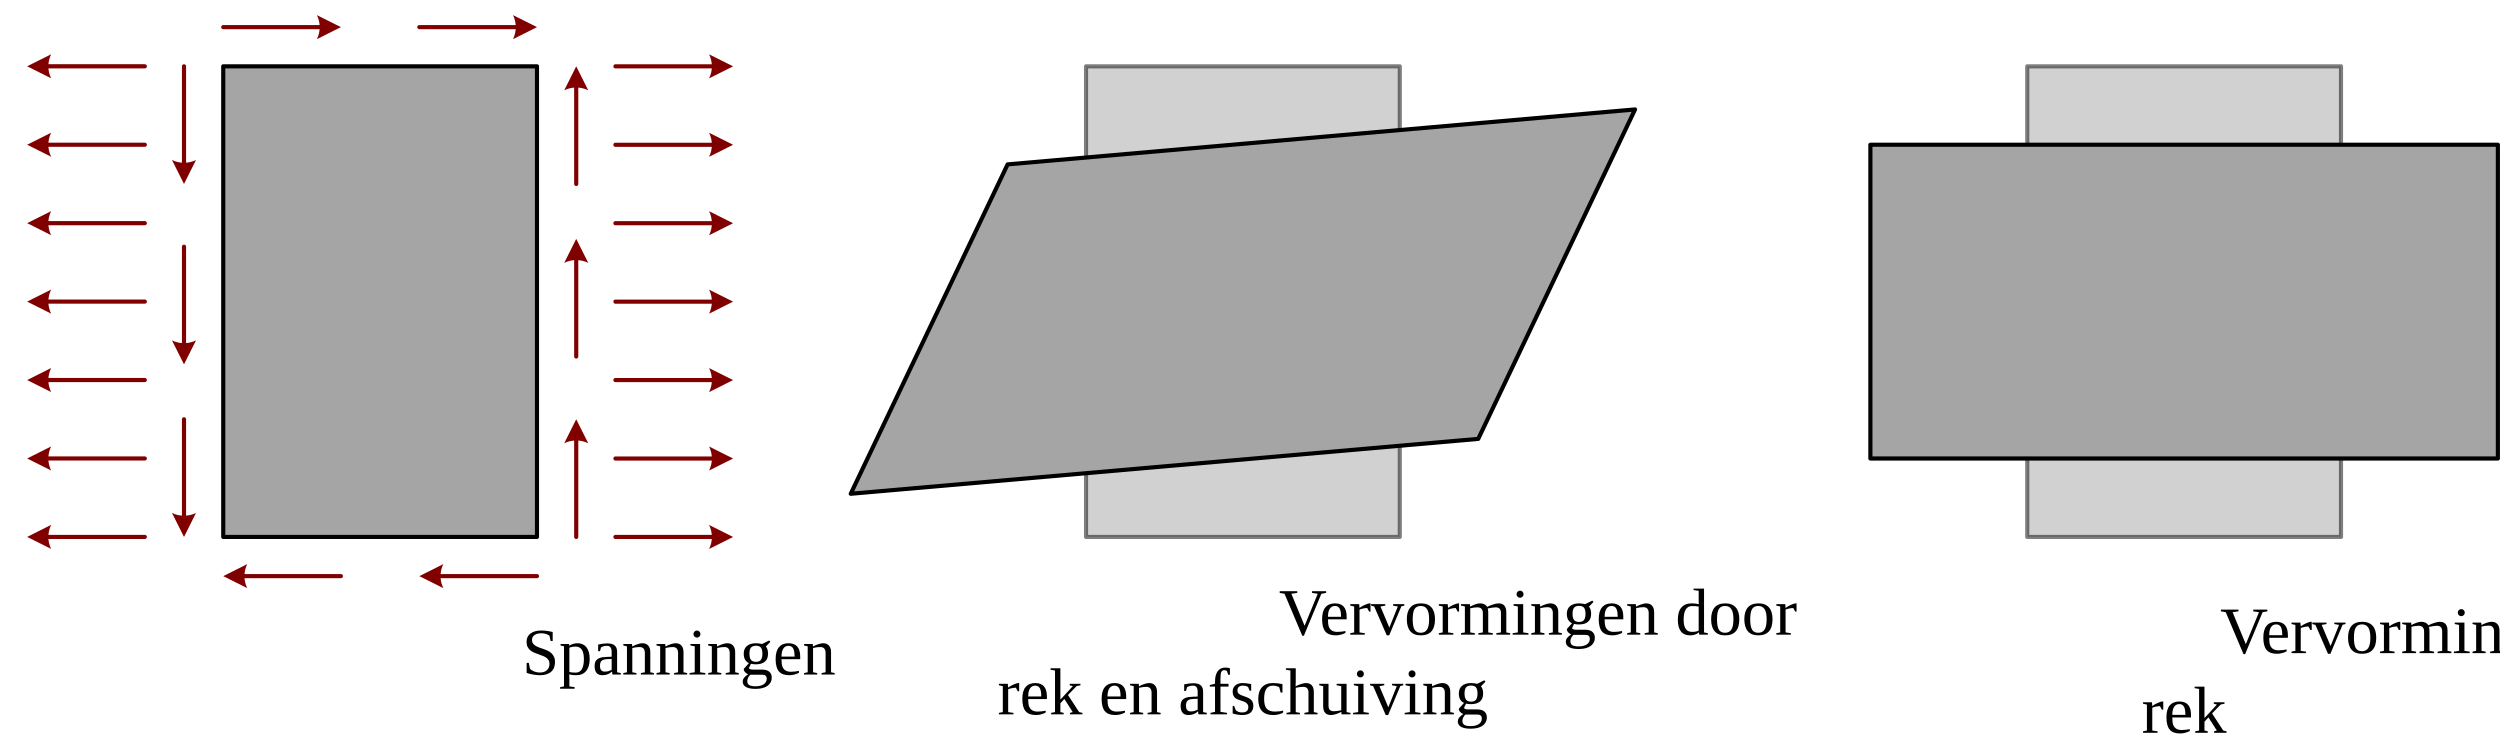
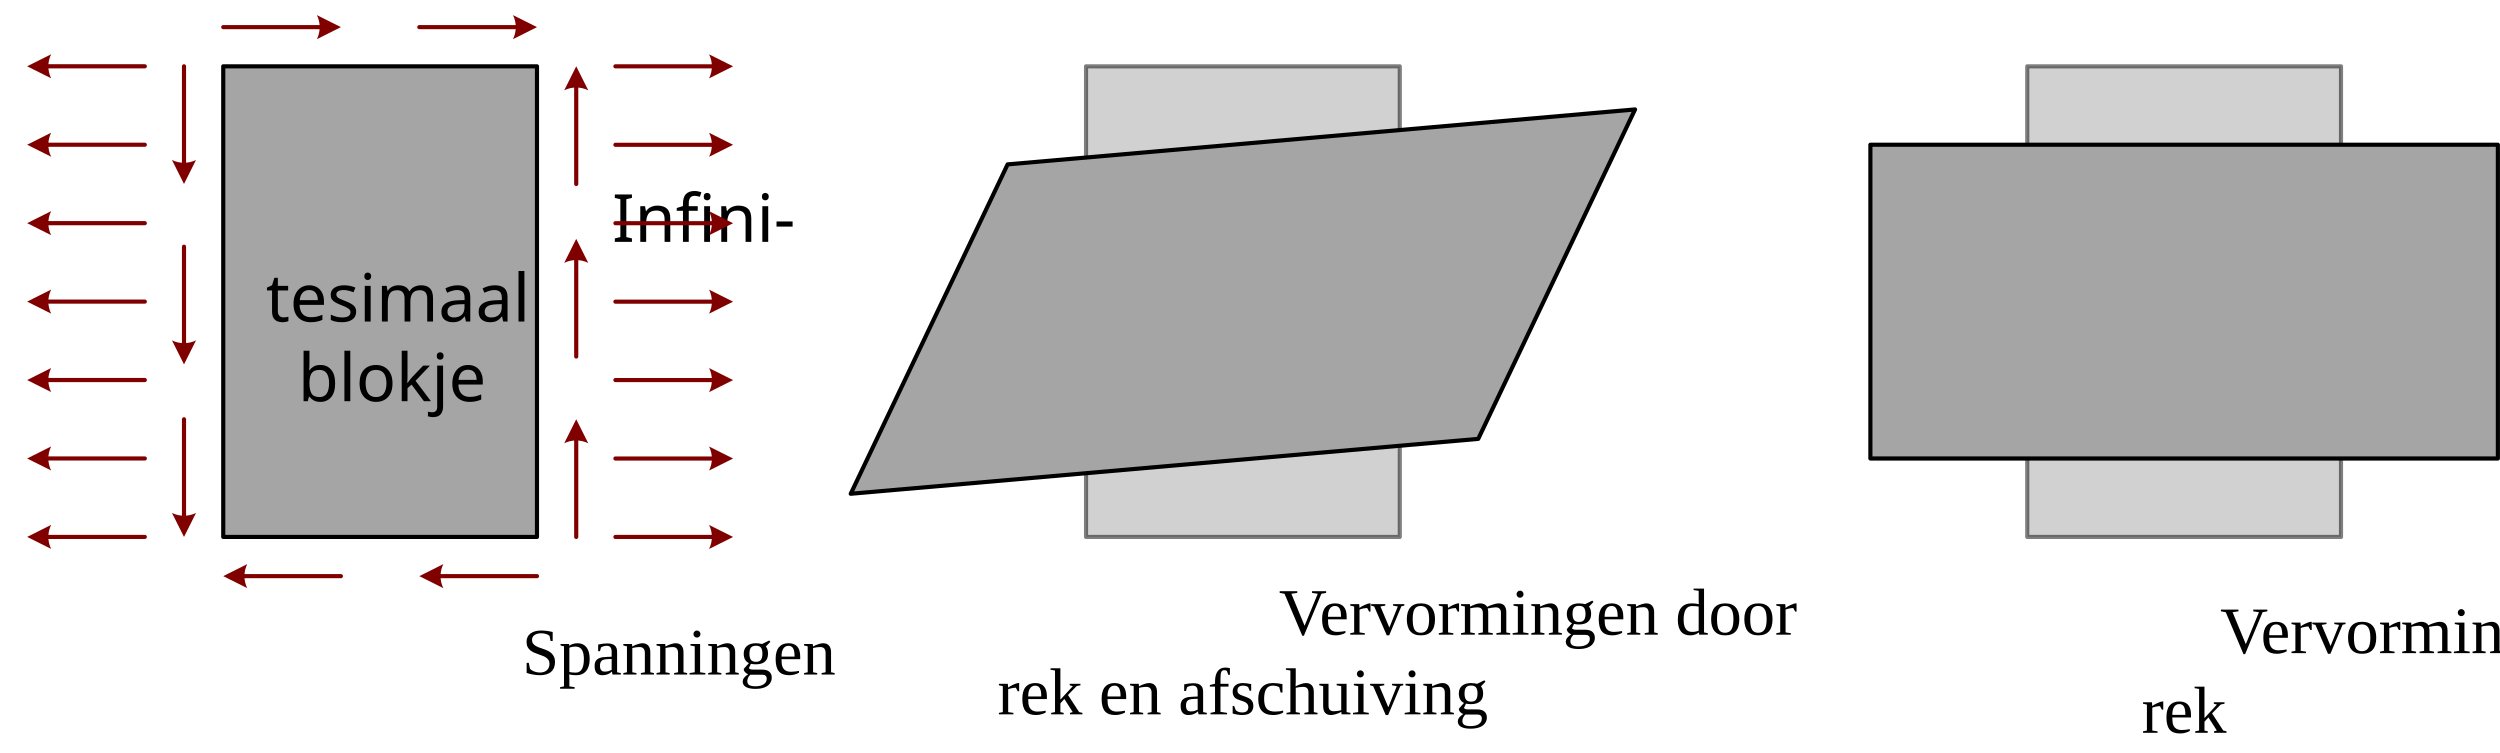
- <svg xmlns="http://www.w3.org/2000/svg" xmlns:ns1="http://schemas.microsoft.com/visio/2003/SVGExtensions/" xmlns:xlink="http://www.w3.org/1999/xlink" width="6.274in" height="1.889in" viewBox="0 0 451.729 136.014" xml:space="preserve" color-interpolation-filters="sRGB" class="st8">
+ <svg xmlns="http://www.w3.org/2000/svg" xmlns:ns1="http://schemas.microsoft.com/visio/2003/SVGExtensions/" xmlns:xlink="http://www.w3.org/1999/xlink" width="6.274in" height="1.889in" viewBox="0 0 451.729 136.014" xml:space="preserve" color-interpolation-filters="sRGB" class="st9">
  <ns1:documentProperties ns1:langID="1043" ns1:metric="true" ns1:viewMarkup="false" />
  <style type="text/css">
	
		.st1 {fill:#a5a5a5;fill-opacity:0.5;stroke:#000000;stroke-linecap:round;stroke-linejoin:round;stroke-opacity:0.5;stroke-width:0.75}
		.st2 {fill:#a5a5a5;stroke:#000000;stroke-linecap:round;stroke-linejoin:round;stroke-width:0.75}
- 		.st3 {marker-start:url(#mrkr5-12);stroke:#800000;stroke-linecap:round;stroke-linejoin:round;stroke-width:0.75}
- 		.st4 {fill:#800000;fill-opacity:1;stroke:#800000;stroke-opacity:1;stroke-width:0.342}
- 		.st5 {fill:none;stroke:none;stroke-linecap:round;stroke-linejoin:round;stroke-width:0.75}
- 		.st6 {fill:#000000;font-family:Times New Roman;font-size:1em}
- 		.st7 {font-size:1em}
- 		.st8 {fill:none;fill-rule:evenodd;font-size:12px;overflow:visible;stroke-linecap:square;stroke-miterlimit:3}
+ 		.st3 {fill:#000000;font-family:Calibri;font-size:1em}
+ 		.st4 {font-size:1em}
+ 		.st5 {marker-start:url(#mrkr5-15);stroke:#800000;stroke-linecap:round;stroke-linejoin:round;stroke-width:0.75}
+ 		.st6 {fill:#800000;fill-opacity:1;stroke:#800000;stroke-opacity:1;stroke-width:0.342}
+ 		.st7 {fill:none;stroke:none;stroke-linecap:round;stroke-linejoin:round;stroke-width:0.75}
+ 		.st8 {fill:#000000;font-family:Times New Roman;font-size:1em}
+ 		.st9 {fill:none;fill-rule:evenodd;font-size:12px;overflow:visible;stroke-linecap:square;stroke-miterlimit:3}
	
	</style>
  <defs id="Markers">
    <g id="lend5">
      <path d="M 2 1 L 0 0 L 1.981 -0.993 C 1.672 -0.365 1.673 0.373 1.985 1 " style="stroke:none" />
    </g>
-     <marker id="mrkr5-12" class="st4" ns1:arrowType="5" ns1:arrowSize="0" ns1:setback="4.63" refX="4.63" orient="auto" markerUnits="strokeWidth" overflow="visible">
+     <marker id="mrkr5-15" class="st6" ns1:arrowType="5" ns1:arrowSize="0" ns1:setback="4.63" refX="4.63" orient="auto" markerUnits="strokeWidth" overflow="visible">
      <use xlink:href="#lend5" transform="scale(2.92) " />
    </marker>
  </defs>
  <g ns1:mID="0" ns1:index="1" ns1:groupContext="foregroundPage">
    <ns1:pageProperties ns1:drawingScale="0.0393701" ns1:pageScale="0.0393701" ns1:drawingUnits="24" ns1:shadowOffsetX="8.50394" ns1:shadowOffsetY="-8.50394" />
    <g id="shape106-1" ns1:mID="106" ns1:groupContext="shape" transform="translate(366.314,-38.9907)">
      <rect x="0" y="50.974" width="56.693" height="85.039" class="st1" />
    </g>
    <g id="shape105-3" ns1:mID="105" ns1:groupContext="shape" transform="translate(196.236,-38.9907)">
      <rect x="0" y="50.974" width="56.693" height="85.039" class="st1" />
    </g>
    <g id="shape89-5" ns1:mID="89" ns1:groupContext="shape" transform="translate(40.3301,-38.9908)">
+       <ns1:textBlock ns1:margins="rect(4,4,4,4)" ns1:tabSpace="42.5197" />
+       <ns1:textRect cx="28.346" cy="93.494" width="56.7" height="85.039" />
      <rect x="0" y="50.974" width="56.693" height="85.039" class="st2" />
+       <text x="14.11" y="82.69" class="st3" ns1:langID="1043">
+         <ns1:paragraph ns1:horizAlign="1" />
+         <ns1:tabList />Infini-<tspan x="7.71" dy="1.2em" class="st4">tesimaal<ns1:newlineChar />
+         </tspan>
+         <tspan x="13.5" dy="1.2em" class="st4">blokje</tspan>
+       </text>
    </g>
-     <g id="shape90-7" ns1:mID="90" ns1:groupContext="shape" transform="translate(240.123,11.9836) rotate(90)">
-       <path d="M3.47 136.01 L3.83 136.01 L21.26 136.01" class="st3" />
+     <g id="shape90-10" ns1:mID="90" ns1:groupContext="shape" transform="translate(240.123,11.9836) rotate(90)">
+       <path d="M3.47 136.01 L3.83 136.01 L21.26 136.01" class="st5" />
    </g>
-     <g id="shape91-13" ns1:mID="91" ns1:groupContext="shape" transform="translate(240.123,43.1647) rotate(90)">
-       <path d="M3.47 136.01 L3.83 136.01 L21.26 136.01" class="st3" />
+     <g id="shape91-16" ns1:mID="91" ns1:groupContext="shape" transform="translate(240.123,43.1647) rotate(90)">
+       <path d="M3.47 136.01 L3.83 136.01 L21.26 136.01" class="st5" />
    </g>
-     <g id="shape92-18" ns1:mID="92" ns1:groupContext="shape" transform="translate(240.123,75.7631) rotate(90)">
-       <path d="M3.47 136.01 L3.83 136.01 L21.26 136.01" class="st3" />
+     <g id="shape92-21" ns1:mID="92" ns1:groupContext="shape" transform="translate(240.123,75.7631) rotate(90)">
+       <path d="M3.47 136.01 L3.83 136.01 L21.26 136.01" class="st5" />
    </g>
-     <g id="shape93-23" ns1:mID="93" ns1:groupContext="shape" transform="translate(-102.77,97.023) rotate(-90)">
-       <path d="M3.47 136.01 L3.83 136.01 L21.26 136.01" class="st3" />
+     <g id="shape93-26" ns1:mID="93" ns1:groupContext="shape" transform="translate(-102.77,97.023) rotate(-90)">
+       <path d="M3.47 136.01 L3.83 136.01 L21.26 136.01" class="st5" />
    </g>
-     <g id="shape94-28" ns1:mID="94" ns1:groupContext="shape" transform="translate(-102.77,65.8419) rotate(-90)">
-       <path d="M3.47 136.01 L3.83 136.01 L21.26 136.01" class="st3" />
+     <g id="shape94-31" ns1:mID="94" ns1:groupContext="shape" transform="translate(-102.77,65.8419) rotate(-90)">
+       <path d="M3.47 136.01 L3.83 136.01 L21.26 136.01" class="st5" />
    </g>
-     <g id="shape95-33" ns1:mID="95" ns1:groupContext="shape" transform="translate(-102.77,33.2434) rotate(-90)">
-       <path d="M3.47 136.01 L3.83 136.01 L21.26 136.01" class="st3" />
+     <g id="shape95-36" ns1:mID="95" ns1:groupContext="shape" transform="translate(-102.77,33.2434) rotate(-90)">
+       <path d="M3.47 136.01 L3.83 136.01 L21.26 136.01" class="st5" />
    </g>
-     <g id="shape96-38" ns1:mID="96" ns1:groupContext="shape" transform="translate(97.023,140.911) rotate(180)">
-       <path d="M3.47 136.01 L3.83 136.01 L21.26 136.01" class="st3" />
+     <g id="shape96-41" ns1:mID="96" ns1:groupContext="shape" transform="translate(97.023,140.911) rotate(180)">
+       <path d="M3.47 136.01 L3.83 136.01 L21.26 136.01" class="st5" />
    </g>
-     <g id="shape97-43" ns1:mID="97" ns1:groupContext="shape" transform="translate(61.5899,140.911) rotate(180)">
-       <path d="M3.47 136.01 L3.83 136.01 L21.26 136.01" class="st3" />
+     <g id="shape97-46" ns1:mID="97" ns1:groupContext="shape" transform="translate(61.5899,140.911) rotate(180)">
+       <path d="M3.47 136.01 L3.83 136.01 L21.26 136.01" class="st5" />
    </g>
-     <g id="shape98-48" ns1:mID="98" ns1:groupContext="shape" transform="translate(40.3301,-31.9041)">
-       <path d="M3.47 136.01 L3.83 136.01 L21.26 136.01" class="st3" />
+     <g id="shape98-51" ns1:mID="98" ns1:groupContext="shape" transform="translate(40.3301,-31.9041)">
+       <path d="M3.47 136.01 L3.83 136.01 L21.26 136.01" class="st5" />
    </g>
-     <g id="shape99-53" ns1:mID="99" ns1:groupContext="shape" transform="translate(75.7631,-31.9041)">
-       <path d="M3.47 136.01 L3.83 136.01 L21.26 136.01" class="st3" />
+     <g id="shape99-56" ns1:mID="99" ns1:groupContext="shape" transform="translate(75.7631,-31.9041)">
+       <path d="M3.47 136.01 L3.83 136.01 L21.26 136.01" class="st5" />
    </g>
-     <g id="shape100-58" ns1:mID="100" ns1:groupContext="shape" transform="translate(153.716,-46.786)">
+     <g id="shape100-61" ns1:mID="100" ns1:groupContext="shape" transform="translate(153.716,-46.786)">
      <path d="M28.35 76.49 L141.73 66.56 L113.39 126.09 L0 136.01 L28.35 76.49 Z" class="st2" />
    </g>
-     <g id="shape102-60" ns1:mID="102" ns1:groupContext="shape" transform="translate(4.89699,-124.03)">
-       <path d="M3.47 136.01 L3.83 136.01 L21.26 136.01" class="st3" />
+     <g id="shape102-63" ns1:mID="102" ns1:groupContext="shape" transform="translate(4.89699,-124.03)">
+       <path d="M3.47 136.01 L3.83 136.01 L21.26 136.01" class="st5" />
    </g>
-     <g id="shape104-65" ns1:mID="104" ns1:groupContext="shape" transform="translate(337.968,-53.164)">
+     <g id="shape104-68" ns1:mID="104" ns1:groupContext="shape" transform="translate(337.968,-53.164)">
      <rect x="0" y="79.321" width="113.386" height="56.693" class="st2" />
    </g>
-     <g id="shape107-67" ns1:mID="107" ns1:groupContext="shape" transform="translate(11.9836,-10.6443)">
+     <g id="shape107-70" ns1:mID="107" ns1:groupContext="shape" transform="translate(11.9836,-10.6443)">
      <ns1:textBlock ns1:margins="rect(4,4,4,4)" ns1:tabSpace="42.5197" />
      <ns1:textRect cx="56.693" cy="128.927" width="113.39" height="14.173" />
-       <rect x="0" y="121.84" width="113.386" height="14.173" class="st5" />
-       <text x="28.36" y="132.53" class="st6" ns1:langID="1043">
+       <rect x="0" y="121.84" width="113.386" height="14.173" class="st7" />
+       <text x="28.36" y="132.53" class="st8" ns1:langID="1043">
        <ns1:paragraph ns1:horizAlign="1" />
        <ns1:tabList />Spanningen</text>
    </g>
-     <g id="shape108-70" ns1:mID="108" ns1:groupContext="shape" transform="translate(4.89699,-109.857)">
-       <path d="M3.47 136.01 L3.83 136.01 L21.26 136.01" class="st3" />
+     <g id="shape108-73" ns1:mID="108" ns1:groupContext="shape" transform="translate(4.89699,-109.857)">
+       <path d="M3.47 136.01 L3.83 136.01 L21.26 136.01" class="st5" />
    </g>
-     <g id="shape109-75" ns1:mID="109" ns1:groupContext="shape" transform="translate(4.89699,-95.6837)">
-       <path d="M3.47 136.01 L3.83 136.01 L21.26 136.01" class="st3" />
+     <g id="shape109-78" ns1:mID="109" ns1:groupContext="shape" transform="translate(4.89699,-95.6837)">
+       <path d="M3.47 136.01 L3.83 136.01 L21.26 136.01" class="st5" />
    </g>
-     <g id="shape110-80" ns1:mID="110" ns1:groupContext="shape" transform="translate(4.89699,-81.5104)">
-       <path d="M3.47 136.01 L3.83 136.01 L21.26 136.01" class="st3" />
+     <g id="shape110-83" ns1:mID="110" ns1:groupContext="shape" transform="translate(4.89699,-81.5104)">
+       <path d="M3.47 136.01 L3.83 136.01 L21.26 136.01" class="st5" />
    </g>
-     <g id="shape111-85" ns1:mID="111" ns1:groupContext="shape" transform="translate(4.89699,-67.3372)">
-       <path d="M3.47 136.01 L3.83 136.01 L21.26 136.01" class="st3" />
+     <g id="shape111-88" ns1:mID="111" ns1:groupContext="shape" transform="translate(4.89699,-67.3372)">
+       <path d="M3.47 136.01 L3.83 136.01 L21.26 136.01" class="st5" />
    </g>
-     <g id="shape112-90" ns1:mID="112" ns1:groupContext="shape" transform="translate(4.89699,-38.9907)">
-       <path d="M3.47 136.01 L3.83 136.01 L21.26 136.01" class="st3" />
+     <g id="shape112-93" ns1:mID="112" ns1:groupContext="shape" transform="translate(4.89699,-38.9907)">
+       <path d="M3.47 136.01 L3.83 136.01 L21.26 136.01" class="st5" />
    </g>
-     <g id="shape113-95" ns1:mID="113" ns1:groupContext="shape" transform="translate(4.89699,-53.164)">
-       <path d="M3.47 136.01 L3.83 136.01 L21.26 136.01" class="st3" />
+     <g id="shape113-98" ns1:mID="113" ns1:groupContext="shape" transform="translate(4.89699,-53.164)">
+       <path d="M3.47 136.01 L3.83 136.01 L21.26 136.01" class="st5" />
    </g>
-     <g id="shape114-100" ns1:mID="114" ns1:groupContext="shape" transform="translate(132.456,233.037) rotate(180)">
-       <path d="M3.47 136.01 L3.83 136.01 L21.26 136.01" class="st3" />
+     <g id="shape114-103" ns1:mID="114" ns1:groupContext="shape" transform="translate(132.456,233.037) rotate(180)">
+       <path d="M3.47 136.01 L3.83 136.01 L21.26 136.01" class="st5" />
    </g>
-     <g id="shape115-105" ns1:mID="115" ns1:groupContext="shape" transform="translate(132.456,218.863) rotate(180)">
-       <path d="M3.47 136.01 L3.83 136.01 L21.26 136.01" class="st3" />
+     <g id="shape115-108" ns1:mID="115" ns1:groupContext="shape" transform="translate(132.456,218.863) rotate(180)">
+       <path d="M3.47 136.01 L3.83 136.01 L21.26 136.01" class="st5" />
    </g>
-     <g id="shape116-110" ns1:mID="116" ns1:groupContext="shape" transform="translate(132.456,204.69) rotate(180)">
-       <path d="M3.47 136.01 L3.83 136.01 L21.26 136.01" class="st3" />
+     <g id="shape116-113" ns1:mID="116" ns1:groupContext="shape" transform="translate(132.456,204.69) rotate(180)">
+       <path d="M3.47 136.01 L3.83 136.01 L21.26 136.01" class="st5" />
    </g>
-     <g id="shape117-115" ns1:mID="117" ns1:groupContext="shape" transform="translate(132.456,190.517) rotate(180)">
-       <path d="M3.47 136.01 L3.83 136.01 L21.26 136.01" class="st3" />
+     <g id="shape117-118" ns1:mID="117" ns1:groupContext="shape" transform="translate(132.456,190.517) rotate(180)">
+       <path d="M3.47 136.01 L3.83 136.01 L21.26 136.01" class="st5" />
    </g>
-     <g id="shape118-120" ns1:mID="118" ns1:groupContext="shape" transform="translate(132.456,176.344) rotate(180)">
-       <path d="M3.47 136.01 L3.83 136.01 L21.26 136.01" class="st3" />
+     <g id="shape118-123" ns1:mID="118" ns1:groupContext="shape" transform="translate(132.456,176.344) rotate(180)">
+       <path d="M3.47 136.01 L3.83 136.01 L21.26 136.01" class="st5" />
    </g>
-     <g id="shape119-125" ns1:mID="119" ns1:groupContext="shape" transform="translate(132.456,147.997) rotate(180)">
-       <path d="M3.47 136.01 L3.83 136.01 L21.26 136.01" class="st3" />
+     <g id="shape119-128" ns1:mID="119" ns1:groupContext="shape" transform="translate(132.456,147.997) rotate(180)">
+       <path d="M3.47 136.01 L3.83 136.01 L21.26 136.01" class="st5" />
    </g>
-     <g id="shape120-130" ns1:mID="120" ns1:groupContext="shape" transform="translate(132.456,162.171) rotate(180)">
-       <path d="M3.47 136.01 L3.83 136.01 L21.26 136.01" class="st3" />
+     <g id="shape120-133" ns1:mID="120" ns1:groupContext="shape" transform="translate(132.456,162.171) rotate(180)">
+       <path d="M3.47 136.01 L3.83 136.01 L21.26 136.01" class="st5" />
    </g>
-     <g id="shape121-135" ns1:mID="121" ns1:groupContext="shape" transform="translate(167.889,-10.6443)">
+     <g id="shape121-138" ns1:mID="121" ns1:groupContext="shape" transform="translate(167.889,-10.6443)">
      <ns1:textBlock ns1:margins="rect(4,4,4,4)" ns1:tabSpace="42.5197" />
      <ns1:textRect cx="56.693" cy="128.927" width="113.39" height="14.173" />
-       <rect x="0" y="121.84" width="113.386" height="14.173" class="st5" />
-       <text x="9.2" y="125.33" class="st6" ns1:langID="1043">
+       <rect x="0" y="121.84" width="113.386" height="14.173" class="st7" />
+       <text x="9.2" y="125.33" class="st8" ns1:langID="1043">
        <ns1:paragraph ns1:horizAlign="1" />
-         <ns1:tabList />Vervormingen door <tspan x="12.37" dy="1.2em" class="st7">rek en afschuiving</tspan>
+         <ns1:tabList />Vervormingen door <tspan x="12.37" dy="1.2em" class="st4">rek en afschuiving</tspan>
      </text>
    </g>
-     <g id="shape122-139" ns1:mID="122" ns1:groupContext="shape" transform="translate(337.968,-7.31356)">
+     <g id="shape122-142" ns1:mID="122" ns1:groupContext="shape" transform="translate(337.968,-7.31356)">
      <ns1:textBlock ns1:margins="rect(4,4,4,4)" ns1:tabSpace="42.5197" />
      <ns1:textRect cx="56.693" cy="128.927" width="113.39" height="14.173" />
-       <rect x="0" y="121.84" width="113.386" height="14.173" class="st5" />
-       <text x="9.2" y="125.33" class="st6" ns1:langID="1043">
+       <rect x="0" y="121.84" width="113.386" height="14.173" class="st7" />
+       <text x="9.2" y="125.33" class="st8" ns1:langID="1043">
        <ns1:paragraph ns1:horizAlign="1" />
-         <ns1:tabList />Vervormingen door <tspan x="49.03" dy="1.2em" class="st7">rek</tspan>
+         <ns1:tabList />Vervormingen door <tspan x="49.03" dy="1.2em" class="st4">rek</tspan>
      </text>
    </g>
  </g>
</svg>
